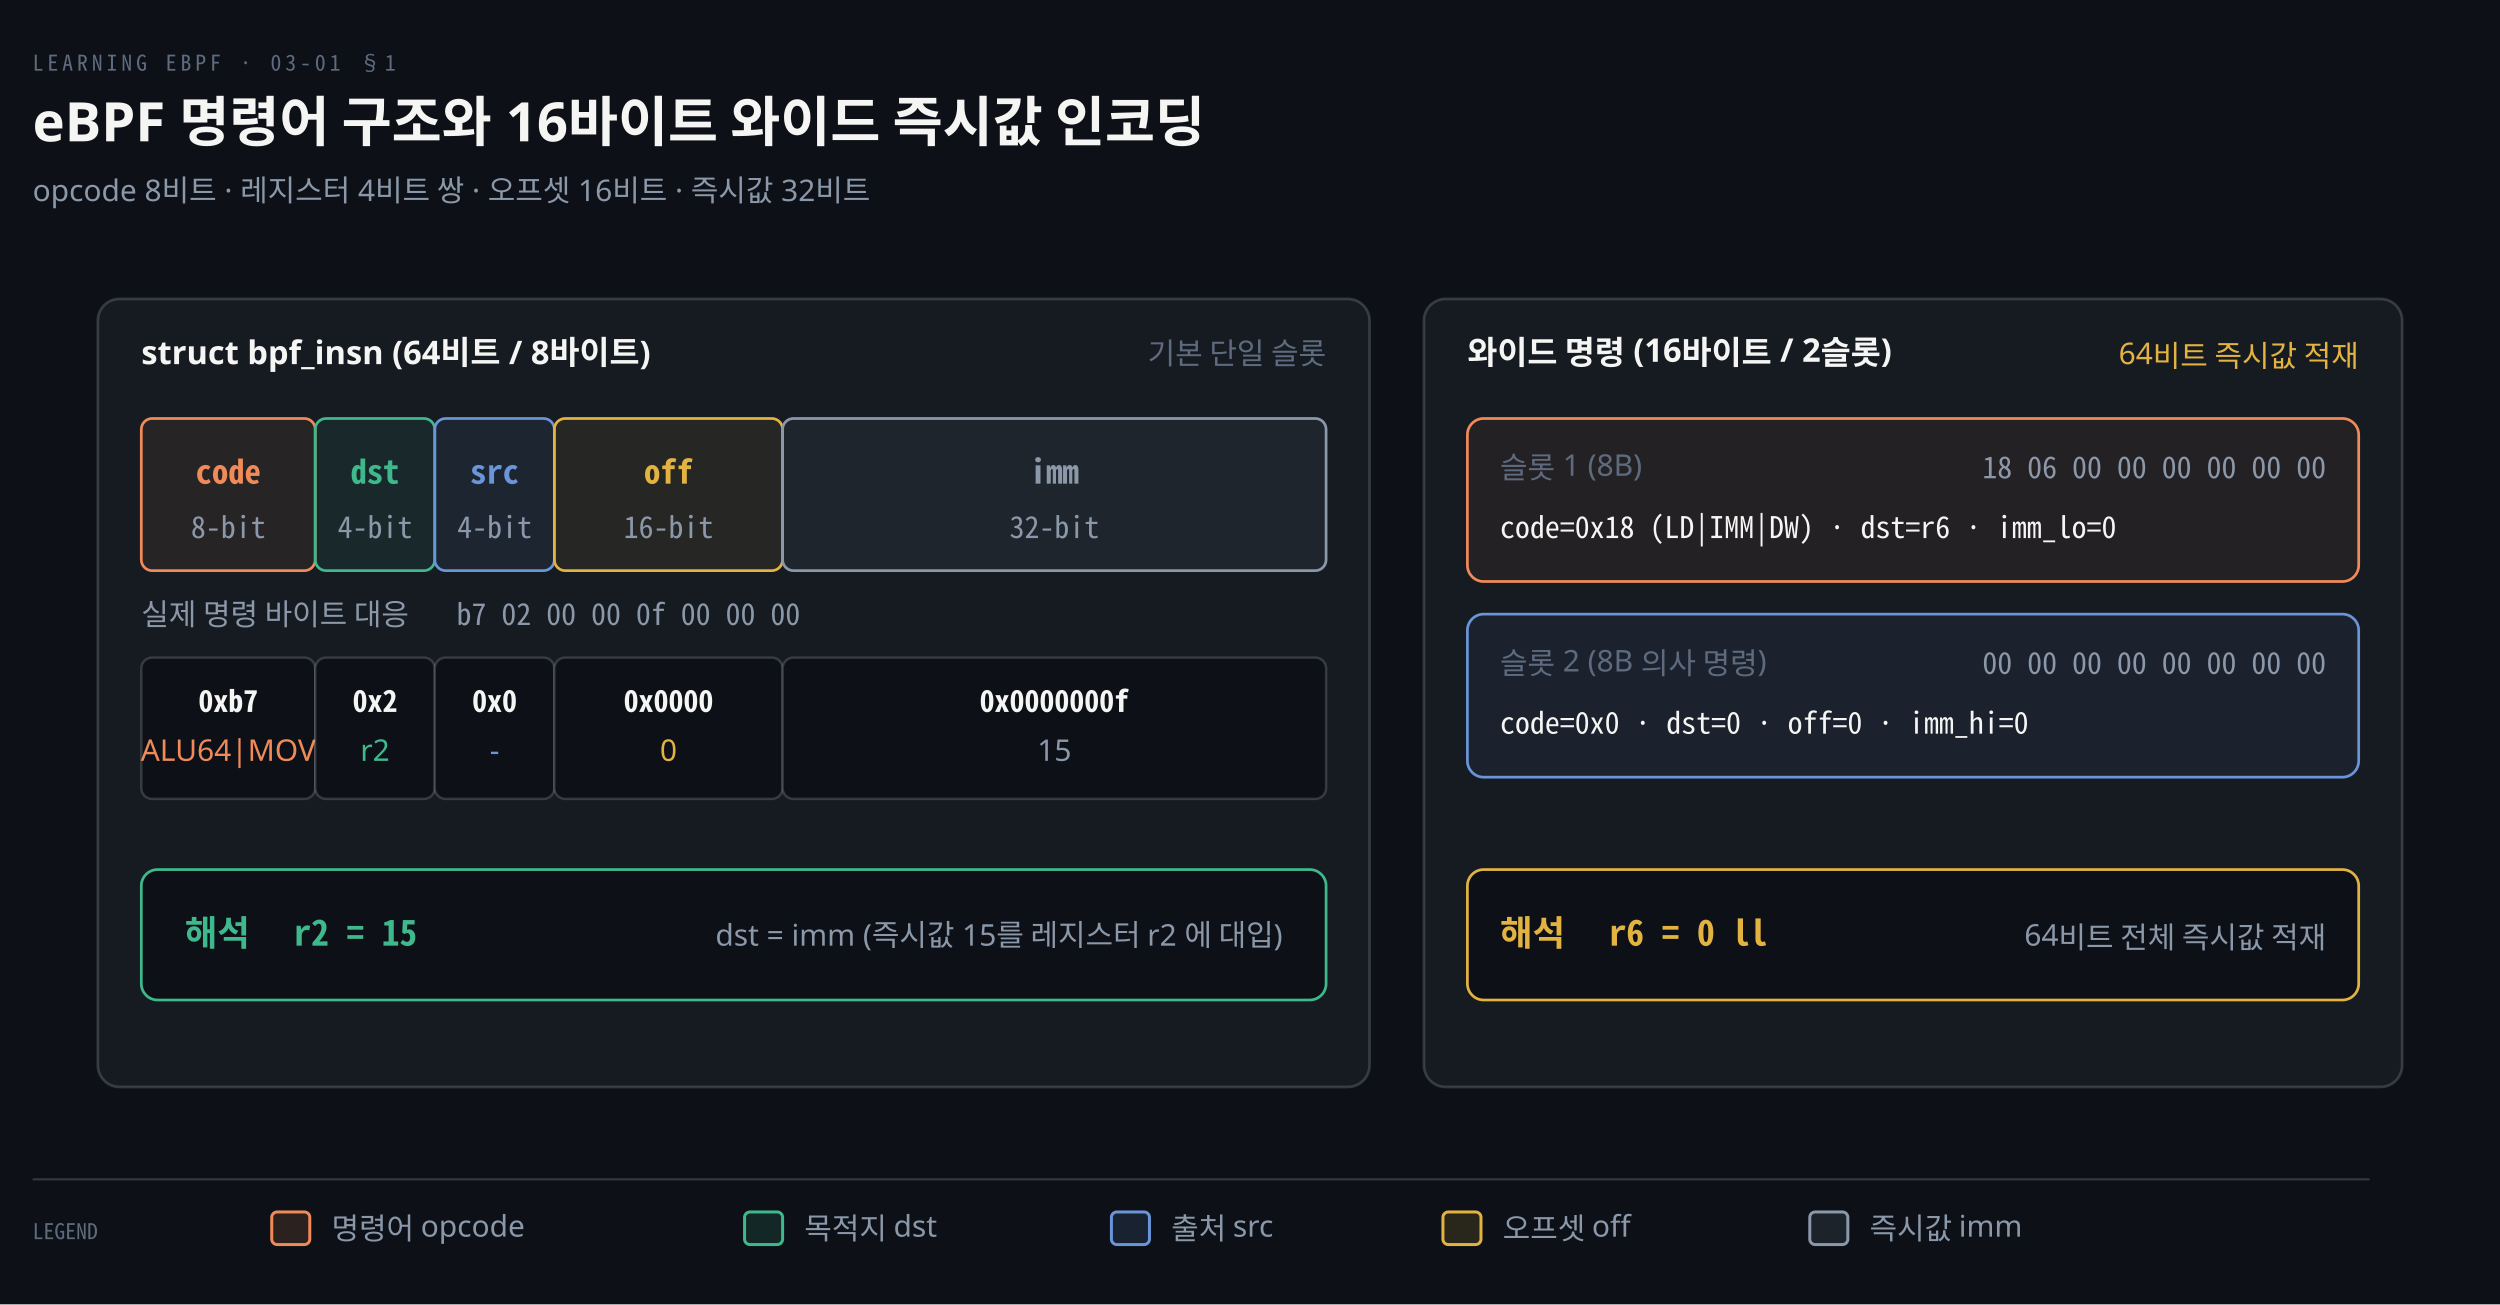
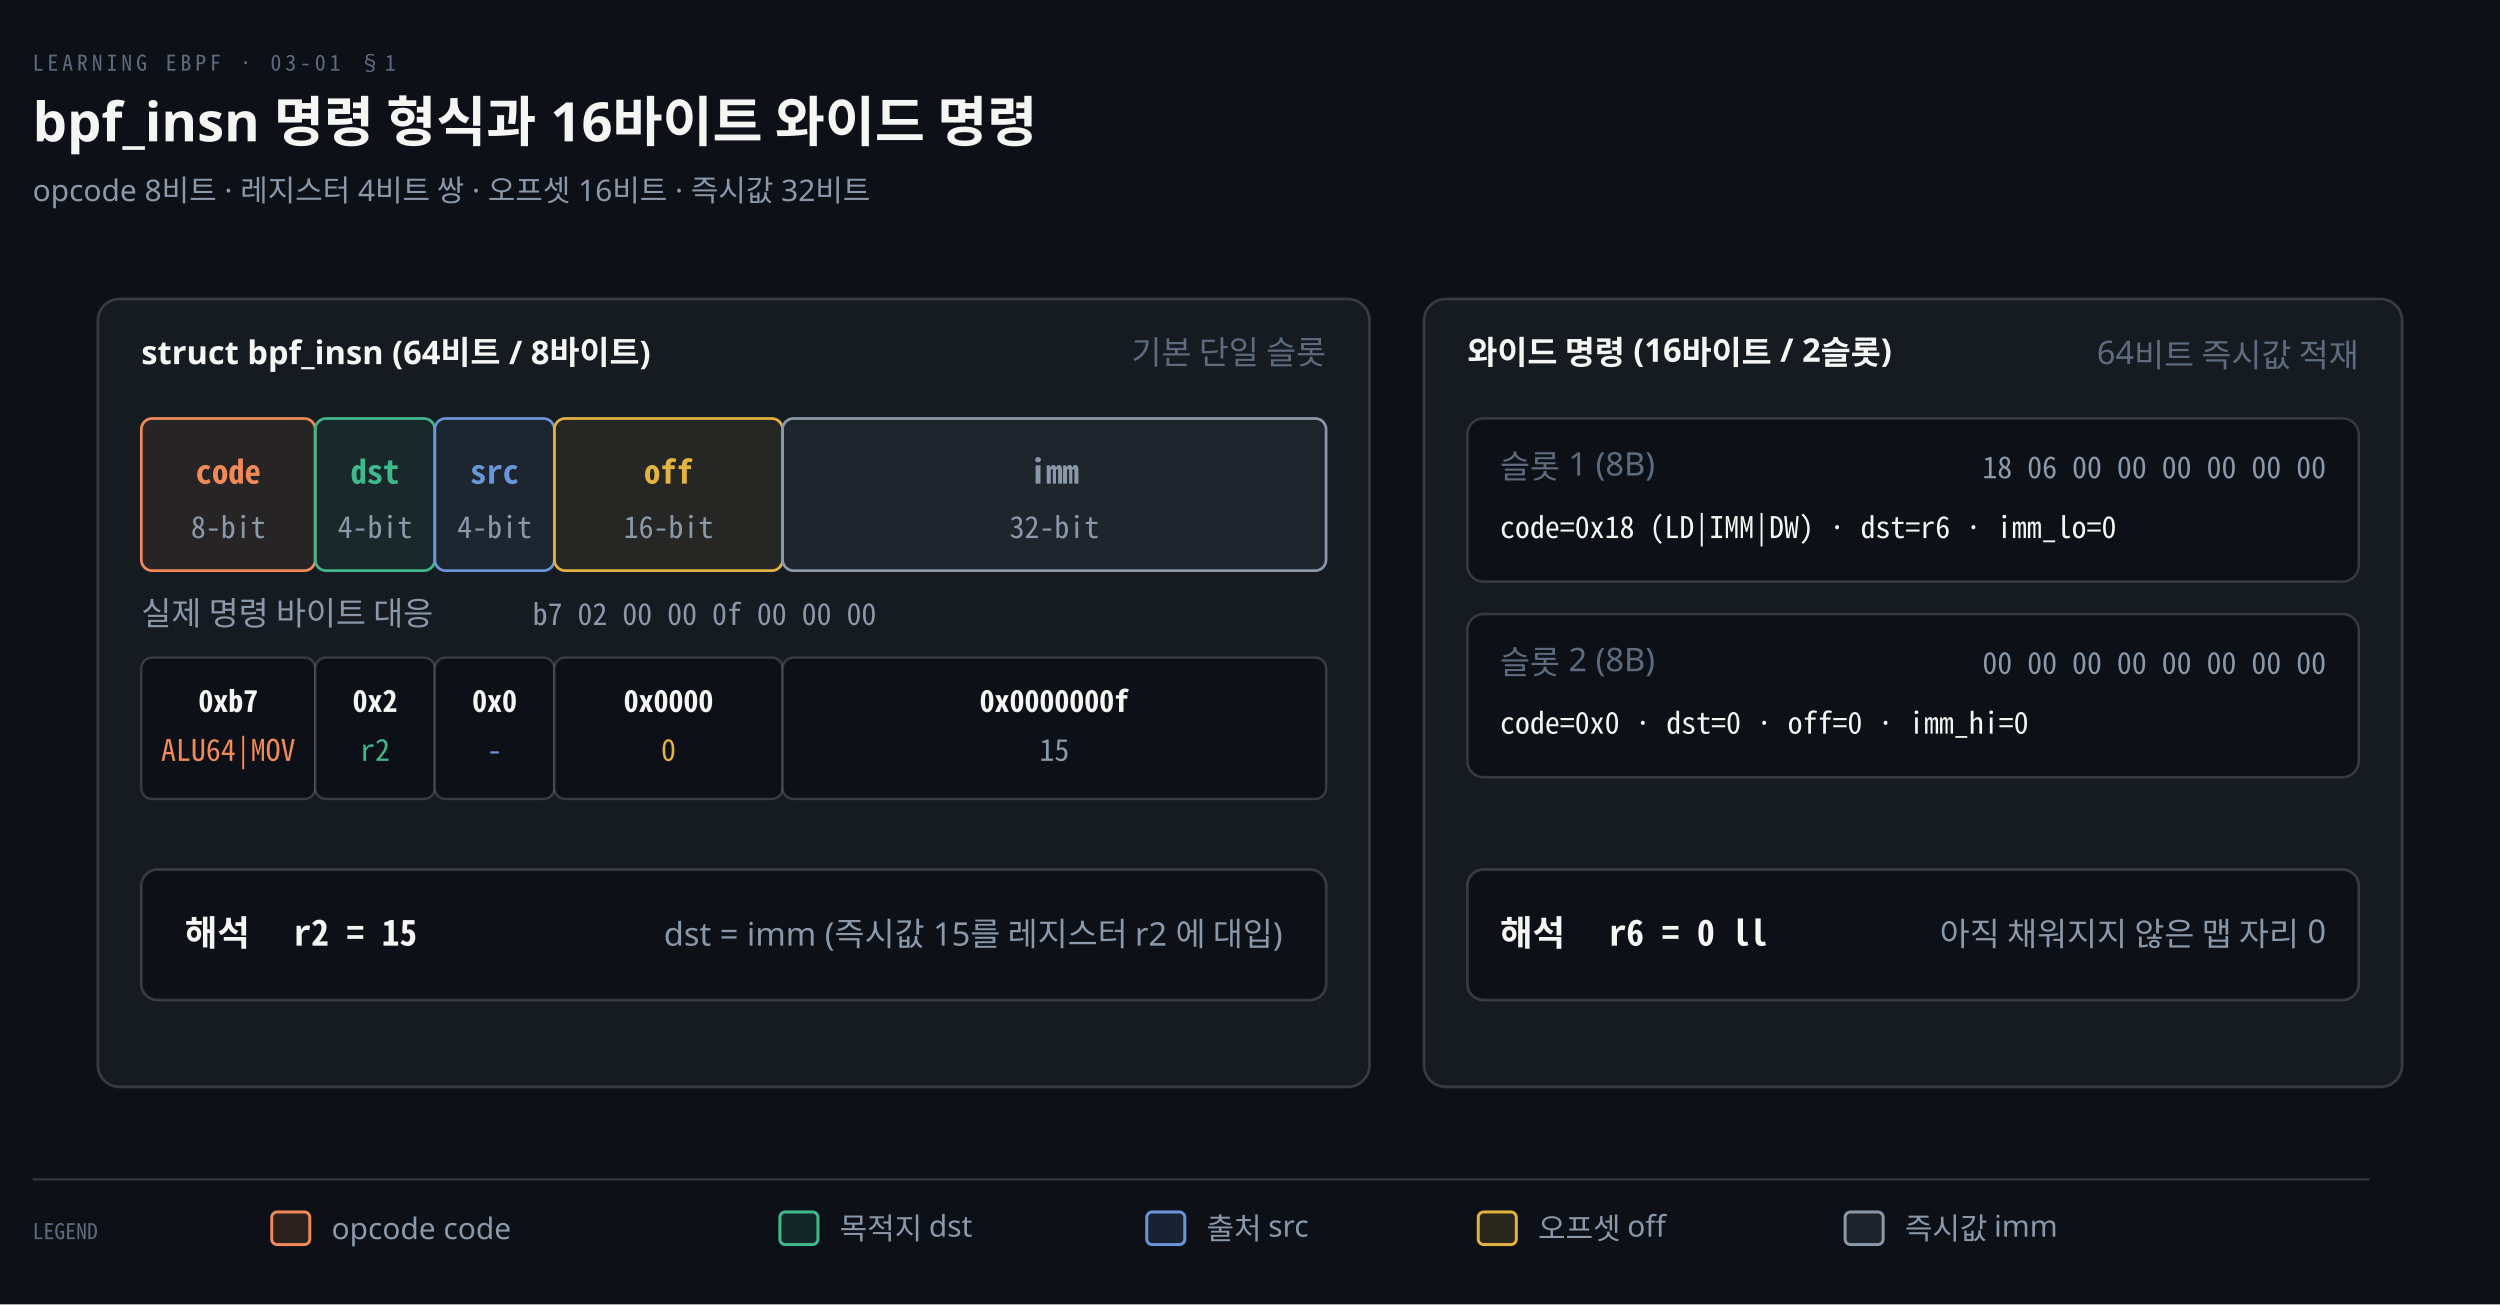
<svg xmlns="http://www.w3.org/2000/svg" viewBox="0 0 920 480" width="100%" role="img" aria-labelledby="dt dd">
  <defs>
    <marker id="ar" viewBox="0 0 8 8" refX="7" refY="4" markerWidth="6.5" markerHeight="6.5" orient="auto">
      <path d="M0 0 L8 4 L0 8 z" fill="#8B98A9" />
    </marker>
    <marker id="ok" viewBox="0 0 8 8" refX="7" refY="4" markerWidth="6.5" markerHeight="6.5" orient="auto">
      <path d="M0 0 L8 4 L0 8 z" fill="#3FB98C" />
    </marker>
    <marker id="warn" viewBox="0 0 8 8" refX="7" refY="4" markerWidth="6.5" markerHeight="6.5" orient="auto">
      <path d="M0 0 L8 4 L0 8 z" fill="#E3B341" />
    </marker>
    <marker id="bad" viewBox="0 0 8 8" refX="7" refY="4" markerWidth="6.5" markerHeight="6.5" orient="auto">
      <path d="M0 0 L8 4 L0 8 z" fill="#F0616D" />
    </marker>
    <marker id="info" viewBox="0 0 8 8" refX="7" refY="4" markerWidth="6.5" markerHeight="6.5" orient="auto">
      <path d="M0 0 L8 4 L0 8 z" fill="#6A95D8" />
    </marker>
    <marker id="acc" viewBox="0 0 8 8" refX="7" refY="4" markerWidth="6.5" markerHeight="6.5" orient="auto">
      <path d="M0 0 L8 4 L0 8 z" fill="#F08A59" />
    </marker>
    <marker id="soft" viewBox="0 0 8 8" refX="7" refY="4" markerWidth="6.5" markerHeight="6.5" orient="auto">
      <path d="M0 0 L8 4 L0 8 z" fill="#5E6B7E" />
    </marker>
  </defs>
  <rect width="920" height="480" fill="#0D1117" />
  <text x="12" y="26" font-family="'Geist Mono','Noto Sans Mono CJK KR',monospace" font-size="8" letter-spacing="0.18em" fill="#5E6B7E">LEARNING EBPF · 03-01 §1</text>
-   <text x="12" y="52" font-family="'Geist','Apple SD Gothic Neo','Noto Sans KR','Malgun Gothic',sans-serif" font-size="20" font-weight="600" fill="#F5F5F3">eBPF 명령어 구조와 16바이트 와이드 즉시값 인코딩</text>
+   <text x="12" y="52" font-family="'Geist','Apple SD Gothic Neo','Noto Sans KR','Malgun Gothic',sans-serif" font-size="20" font-weight="600" fill="#F5F5F3">bpf_insn 명령 형식과 16바이트 와이드 명령</text>
  <text x="12" y="74" font-family="'Geist','Apple SD Gothic Neo','Noto Sans KR','Malgun Gothic',sans-serif" font-size="11" fill="#8B98A9">opcode 8비트 · 레지스터 4비트 쌍 · 오프셋 16비트 · 즉시값 32비트</text>
  <rect x="36" y="110" width="468" height="290" rx="8" fill="#161B22" stroke="rgba(191,192,192,0.22)" stroke-width="1.0" />
  <text x="52" y="134" text-anchor="start" font-family="'Geist','Apple SD Gothic Neo','Noto Sans KR','Malgun Gothic',sans-serif" font-size="12" font-weight="600" fill="#F5F5F3">struct bpf_insn (64비트 / 8바이트)</text>
-   <text x="488" y="134" text-anchor="end" font-family="'Geist','Apple SD Gothic Neo','Noto Sans KR','Malgun Gothic',sans-serif" font-size="11" font-weight="400" fill="#5E6B7E">기본 단일 슬롯</text>
+   <text x="488" y="134" text-anchor="end" font-family="'Geist','Apple SD Gothic Neo','Noto Sans KR','Malgun Gothic',sans-serif" font-size="12" font-weight="400" fill="#5E6B7E">기본 단일 슬롯</text>
  <rect x="52" y="154" width="64" height="56" rx="4" fill="#F08A5915" stroke="#F08A59" stroke-width="1.0" />
  <text x="84" y="178" text-anchor="middle" font-family="'Geist Mono','Noto Sans Mono CJK KR',monospace" font-size="12" font-weight="600" fill="#F08A59">code</text>
  <text x="84" y="198" text-anchor="middle" font-family="'Geist Mono','Noto Sans Mono CJK KR',monospace" font-size="11" font-weight="400" fill="#8B98A9">8-bit</text>
  <rect x="116" y="154" width="44" height="56" rx="4" fill="#3FB98C15" stroke="#3FB98C" stroke-width="1.0" />
  <text x="138" y="178" text-anchor="middle" font-family="'Geist Mono','Noto Sans Mono CJK KR',monospace" font-size="12" font-weight="600" fill="#3FB98C">dst</text>
  <text x="138" y="198" text-anchor="middle" font-family="'Geist Mono','Noto Sans Mono CJK KR',monospace" font-size="11" font-weight="400" fill="#8B98A9">4-bit</text>
  <rect x="160" y="154" width="44" height="56" rx="4" fill="#6A95D815" stroke="#6A95D8" stroke-width="1.0" />
  <text x="182" y="178" text-anchor="middle" font-family="'Geist Mono','Noto Sans Mono CJK KR',monospace" font-size="12" font-weight="600" fill="#6A95D8">src</text>
  <text x="182" y="198" text-anchor="middle" font-family="'Geist Mono','Noto Sans Mono CJK KR',monospace" font-size="11" font-weight="400" fill="#8B98A9">4-bit</text>
  <rect x="204" y="154" width="84" height="56" rx="4" fill="#E3B34115" stroke="#E3B341" stroke-width="1.0" />
  <text x="246" y="178" text-anchor="middle" font-family="'Geist Mono','Noto Sans Mono CJK KR',monospace" font-size="12" font-weight="600" fill="#E3B341">off</text>
  <text x="246" y="198" text-anchor="middle" font-family="'Geist Mono','Noto Sans Mono CJK KR',monospace" font-size="11" font-weight="400" fill="#8B98A9">16-bit</text>
  <rect x="288" y="154" width="200" height="56" rx="4" fill="#8B98A915" stroke="#8B98A9" stroke-width="1.0" />
  <text x="388" y="178" text-anchor="middle" font-family="'Geist Mono','Noto Sans Mono CJK KR',monospace" font-size="12" font-weight="600" fill="#8B98A9">imm</text>
  <text x="388" y="198" text-anchor="middle" font-family="'Geist Mono','Noto Sans Mono CJK KR',monospace" font-size="11" font-weight="400" fill="#8B98A9">32-bit</text>
-   <text x="52" y="230" text-anchor="start" font-family="'Geist','Apple SD Gothic Neo','Noto Sans KR','Malgun Gothic',sans-serif" font-size="11" font-weight="400" fill="#8B98A9">실제 명령 바이트 대응</text>
-   <text x="168" y="230" text-anchor="start" font-family="'Geist Mono','Noto Sans Mono CJK KR',monospace" font-size="11" font-weight="400" fill="#8B98A9">b7 02 00 00 0f 00 00 00</text>
+   <text x="52" y="230" text-anchor="start" font-family="'Geist','Apple SD Gothic Neo','Noto Sans KR','Malgun Gothic',sans-serif" font-size="12" font-weight="400" fill="#8B98A9">실제 명령 바이트 대응</text>
+   <text x="196" y="230" text-anchor="start" font-family="'Geist Mono','Noto Sans Mono CJK KR',monospace" font-size="11" font-weight="400" fill="#8B98A9">b7 02 00 00 0f 00 00 00</text>
  <rect x="52" y="242" width="64" height="52" rx="4" fill="#0D1117" stroke="rgba(191,192,192,0.22)" stroke-width="0.9" />
  <text x="84" y="262" text-anchor="middle" font-family="'Geist Mono','Noto Sans Mono CJK KR',monospace" font-size="11" font-weight="600" fill="#F5F5F3">0xb7</text>
-   <text x="84" y="280" text-anchor="middle" font-family="'Geist','Apple SD Gothic Neo','Noto Sans KR','Malgun Gothic',sans-serif" font-size="11" font-weight="400" fill="#F08A59">ALU64|MOV</text>
+   <text x="84" y="280" text-anchor="middle" font-family="'Geist Mono','Noto Sans Mono CJK KR',monospace" font-size="11" font-weight="400" fill="#F08A59">ALU64|MOV</text>
  <rect x="116" y="242" width="44" height="52" rx="4" fill="#0D1117" stroke="rgba(191,192,192,0.22)" stroke-width="0.9" />
  <text x="138" y="262" text-anchor="middle" font-family="'Geist Mono','Noto Sans Mono CJK KR',monospace" font-size="11" font-weight="600" fill="#F5F5F3">0x2</text>
-   <text x="138" y="280" text-anchor="middle" font-family="'Geist','Apple SD Gothic Neo','Noto Sans KR','Malgun Gothic',sans-serif" font-size="11" font-weight="400" fill="#3FB98C">r2</text>
+   <text x="138" y="280" text-anchor="middle" font-family="'Geist Mono','Noto Sans Mono CJK KR',monospace" font-size="11" font-weight="400" fill="#3FB98C">r2</text>
  <rect x="160" y="242" width="44" height="52" rx="4" fill="#0D1117" stroke="rgba(191,192,192,0.22)" stroke-width="0.9" />
  <text x="182" y="262" text-anchor="middle" font-family="'Geist Mono','Noto Sans Mono CJK KR',monospace" font-size="11" font-weight="600" fill="#F5F5F3">0x0</text>
-   <text x="182" y="280" text-anchor="middle" font-family="'Geist','Apple SD Gothic Neo','Noto Sans KR','Malgun Gothic',sans-serif" font-size="11" font-weight="400" fill="#6A95D8">-</text>
+   <text x="182" y="280" text-anchor="middle" font-family="'Geist Mono','Noto Sans Mono CJK KR',monospace" font-size="11" font-weight="400" fill="#6A95D8">-</text>
  <rect x="204" y="242" width="84" height="52" rx="4" fill="#0D1117" stroke="rgba(191,192,192,0.22)" stroke-width="0.9" />
  <text x="246" y="262" text-anchor="middle" font-family="'Geist Mono','Noto Sans Mono CJK KR',monospace" font-size="11" font-weight="600" fill="#F5F5F3">0x0000</text>
-   <text x="246" y="280" text-anchor="middle" font-family="'Geist','Apple SD Gothic Neo','Noto Sans KR','Malgun Gothic',sans-serif" font-size="11" font-weight="400" fill="#E3B341">0</text>
+   <text x="246" y="280" text-anchor="middle" font-family="'Geist Mono','Noto Sans Mono CJK KR',monospace" font-size="11" font-weight="400" fill="#E3B341">0</text>
  <rect x="288" y="242" width="200" height="52" rx="4" fill="#0D1117" stroke="rgba(191,192,192,0.22)" stroke-width="0.9" />
  <text x="388" y="262" text-anchor="middle" font-family="'Geist Mono','Noto Sans Mono CJK KR',monospace" font-size="11" font-weight="600" fill="#F5F5F3">0x0000000f</text>
-   <text x="388" y="280" text-anchor="middle" font-family="'Geist','Apple SD Gothic Neo','Noto Sans KR','Malgun Gothic',sans-serif" font-size="11" font-weight="400" fill="#8B98A9">15</text>
-   <rect x="52" y="320" width="436" height="48" rx="6" fill="#0D1117" stroke="#3FB98C" stroke-width="1.0" />
-   <text x="68" y="348" text-anchor="start" font-family="'Geist','Apple SD Gothic Neo','Noto Sans KR','Malgun Gothic',sans-serif" font-size="13" font-weight="600" fill="#3FB98C">해석</text>
-   <text x="108" y="348" text-anchor="start" font-family="'Geist Mono','Noto Sans Mono CJK KR',monospace" font-size="13" font-weight="600" fill="#3FB98C">r2 = 15</text>
-   <text x="472" y="348" text-anchor="end" font-family="'Geist','Apple SD Gothic Neo','Noto Sans KR','Malgun Gothic',sans-serif" font-size="11" font-weight="400" fill="#8B98A9">dst = imm (즉시값 15를 레지스터 r2 에 대입)</text>
+   <text x="388" y="280" text-anchor="middle" font-family="'Geist Mono','Noto Sans Mono CJK KR',monospace" font-size="11" font-weight="400" fill="#8B98A9">15</text>
+   <rect x="52" y="320" width="436" height="48" rx="6" fill="#0D1117" stroke="rgba(191,192,192,0.22)" stroke-width="1.0" />
+   <text x="68" y="348" text-anchor="start" font-family="'Geist','Apple SD Gothic Neo','Noto Sans KR','Malgun Gothic',sans-serif" font-size="13" font-weight="600" fill="#F5F5F3">해석</text>
+   <text x="108" y="348" text-anchor="start" font-family="'Geist Mono','Noto Sans Mono CJK KR',monospace" font-size="13" font-weight="600" fill="#F5F5F3">r2 = 15</text>
+   <text x="472" y="348" text-anchor="end" font-family="'Geist','Apple SD Gothic Neo','Noto Sans KR','Malgun Gothic',sans-serif" font-size="12" font-weight="400" fill="#8B98A9">dst = imm (즉시값 15를 레지스터 r2 에 대입)</text>
  <rect x="524" y="110" width="360" height="290" rx="8" fill="#161B22" stroke="rgba(191,192,192,0.22)" stroke-width="1.0" />
  <text x="540" y="134" text-anchor="start" font-family="'Geist','Apple SD Gothic Neo','Noto Sans KR','Malgun Gothic',sans-serif" font-size="12" font-weight="600" fill="#F5F5F3">와이드 명령 (16바이트 / 2슬롯)</text>
-   <text x="868" y="134" text-anchor="end" font-family="'Geist','Apple SD Gothic Neo','Noto Sans KR','Malgun Gothic',sans-serif" font-size="11" font-weight="400" fill="#E3B341">64비트 즉시값 적재</text>
-   <rect x="540" y="154" width="328" height="60" rx="6" fill="#F08A5910" stroke="#F08A59" stroke-width="1.0" />
-   <text x="552" y="176" text-anchor="start" font-family="'Geist','Apple SD Gothic Neo','Noto Sans KR','Malgun Gothic',sans-serif" font-size="11" font-weight="400" fill="#5E6B7E">슬롯 1 (8B)</text>
+   <text x="868" y="134" text-anchor="end" font-family="'Geist','Apple SD Gothic Neo','Noto Sans KR','Malgun Gothic',sans-serif" font-size="12" font-weight="400" fill="#5E6B7E">64비트 즉시값 적재</text>
+   <rect x="540" y="154" width="328" height="60" rx="6" fill="#0D1117" stroke="rgba(191,192,192,0.22)" stroke-width="0.9" />
+   <text x="552" y="176" text-anchor="start" font-family="'Geist','Apple SD Gothic Neo','Noto Sans KR','Malgun Gothic',sans-serif" font-size="12" font-weight="400" fill="#5E6B7E">슬롯 1 (8B)</text>
  <text x="856" y="176" text-anchor="end" font-family="'Geist Mono','Noto Sans Mono CJK KR',monospace" font-size="11" font-weight="400" fill="#8B98A9">18 06 00 00 00 00 00 00</text>
  <text x="552" y="198" text-anchor="start" font-family="'Geist Mono','Noto Sans Mono CJK KR',monospace" font-size="11" font-weight="400" fill="#F5F5F3">code=0x18 (LD|IMM|DW) · dst=r6 · imm_lo=0</text>
-   <rect x="540" y="226" width="328" height="60" rx="6" fill="#6A95D810" stroke="#6A95D8" stroke-width="1.0" />
-   <text x="552" y="248" text-anchor="start" font-family="'Geist','Apple SD Gothic Neo','Noto Sans KR','Malgun Gothic',sans-serif" font-size="11" font-weight="400" fill="#5E6B7E">슬롯 2 (8B 의사 명령)</text>
+   <rect x="540" y="226" width="328" height="60" rx="6" fill="#0D1117" stroke="rgba(191,192,192,0.22)" stroke-width="0.9" />
+   <text x="552" y="248" text-anchor="start" font-family="'Geist','Apple SD Gothic Neo','Noto Sans KR','Malgun Gothic',sans-serif" font-size="12" font-weight="400" fill="#5E6B7E">슬롯 2 (8B)</text>
  <text x="856" y="248" text-anchor="end" font-family="'Geist Mono','Noto Sans Mono CJK KR',monospace" font-size="11" font-weight="400" fill="#8B98A9">00 00 00 00 00 00 00 00</text>
  <text x="552" y="270" text-anchor="start" font-family="'Geist Mono','Noto Sans Mono CJK KR',monospace" font-size="11" font-weight="400" fill="#F5F5F3">code=0x0 · dst=0 · off=0 · imm_hi=0</text>
-   <rect x="540" y="320" width="328" height="48" rx="6" fill="#0D1117" stroke="#E3B341" stroke-width="1.0" />
-   <text x="552" y="348" text-anchor="start" font-family="'Geist','Apple SD Gothic Neo','Noto Sans KR','Malgun Gothic',sans-serif" font-size="13" font-weight="600" fill="#E3B341">해석</text>
-   <text x="592" y="348" text-anchor="start" font-family="'Geist Mono','Noto Sans Mono CJK KR',monospace" font-size="13" font-weight="600" fill="#E3B341">r6 = 0 ll</text>
-   <text x="856" y="348" text-anchor="end" font-family="'Geist','Apple SD Gothic Neo','Noto Sans KR','Malgun Gothic',sans-serif" font-size="11" font-weight="400" fill="#8B98A9">64비트 전체 즉시값 적재</text>
+   <rect x="540" y="320" width="328" height="48" rx="6" fill="#0D1117" stroke="rgba(191,192,192,0.22)" stroke-width="1.0" />
+   <text x="552" y="348" text-anchor="start" font-family="'Geist','Apple SD Gothic Neo','Noto Sans KR','Malgun Gothic',sans-serif" font-size="13" font-weight="600" fill="#F5F5F3">해석</text>
+   <text x="592" y="348" text-anchor="start" font-family="'Geist Mono','Noto Sans Mono CJK KR',monospace" font-size="13" font-weight="600" fill="#F5F5F3">r6 = 0 ll</text>
+   <text x="856" y="348" text-anchor="end" font-family="'Geist','Apple SD Gothic Neo','Noto Sans KR','Malgun Gothic',sans-serif" font-size="12" font-weight="400" fill="#8B98A9">아직 채워지지 않은 맵 자리 0</text>
  <line x1="12" y1="434" x2="872" y2="434" stroke="rgba(191,192,192,0.22)" stroke-width="0.8" />
  <text x="12" y="456" text-anchor="start" font-family="'Geist Mono','Noto Sans Mono CJK KR',monospace" font-size="8" font-weight="400" fill="#5E6B7E">LEGEND</text>
  <rect x="100" y="446" width="14" height="12" rx="2" fill="#F08A5922" stroke="#F08A59" stroke-width="1.1" />
-   <text x="122" y="456" text-anchor="start" font-family="'Geist','Apple SD Gothic Neo','Noto Sans KR','Malgun Gothic',sans-serif" font-size="11" font-weight="400" fill="#8B98A9">명령어 opcode</text>
-   <rect x="274" y="446" width="14" height="12" rx="2" fill="#3FB98C22" stroke="#3FB98C" stroke-width="1.1" />
-   <text x="296" y="456" text-anchor="start" font-family="'Geist','Apple SD Gothic Neo','Noto Sans KR','Malgun Gothic',sans-serif" font-size="11" font-weight="400" fill="#8B98A9">목적지 dst</text>
-   <rect x="409" y="446" width="14" height="12" rx="2" fill="#6A95D822" stroke="#6A95D8" stroke-width="1.1" />
-   <text x="431" y="456" text-anchor="start" font-family="'Geist','Apple SD Gothic Neo','Noto Sans KR','Malgun Gothic',sans-serif" font-size="11" font-weight="400" fill="#8B98A9">출처 src</text>
-   <rect x="531" y="446" width="14" height="12" rx="2" fill="#E3B34122" stroke="#E3B341" stroke-width="1.1" />
-   <text x="553" y="456" text-anchor="start" font-family="'Geist','Apple SD Gothic Neo','Noto Sans KR','Malgun Gothic',sans-serif" font-size="11" font-weight="400" fill="#8B98A9">오프셋 off</text>
-   <rect x="666" y="446" width="14" height="12" rx="2" fill="#8B98A922" stroke="#8B98A9" stroke-width="1.1" />
-   <text x="688" y="456" text-anchor="start" font-family="'Geist','Apple SD Gothic Neo','Noto Sans KR','Malgun Gothic',sans-serif" font-size="11" font-weight="400" fill="#8B98A9">즉시값 imm</text>
+   <text x="122" y="456" text-anchor="start" font-family="'Geist','Apple SD Gothic Neo','Noto Sans KR','Malgun Gothic',sans-serif" font-size="11" font-weight="400" fill="#8B98A9">opcode code</text>
+   <rect x="287" y="446" width="14" height="12" rx="2" fill="#3FB98C22" stroke="#3FB98C" stroke-width="1.1" />
+   <text x="309" y="456" text-anchor="start" font-family="'Geist','Apple SD Gothic Neo','Noto Sans KR','Malgun Gothic',sans-serif" font-size="11" font-weight="400" fill="#8B98A9">목적지 dst</text>
+   <rect x="422" y="446" width="14" height="12" rx="2" fill="#6A95D822" stroke="#6A95D8" stroke-width="1.1" />
+   <text x="444" y="456" text-anchor="start" font-family="'Geist','Apple SD Gothic Neo','Noto Sans KR','Malgun Gothic',sans-serif" font-size="11" font-weight="400" fill="#8B98A9">출처 src</text>
+   <rect x="544" y="446" width="14" height="12" rx="2" fill="#E3B34122" stroke="#E3B341" stroke-width="1.1" />
+   <text x="566" y="456" text-anchor="start" font-family="'Geist','Apple SD Gothic Neo','Noto Sans KR','Malgun Gothic',sans-serif" font-size="11" font-weight="400" fill="#8B98A9">오프셋 off</text>
+   <rect x="679" y="446" width="14" height="12" rx="2" fill="#8B98A922" stroke="#8B98A9" stroke-width="1.1" />
+   <text x="701" y="456" text-anchor="start" font-family="'Geist','Apple SD Gothic Neo','Noto Sans KR','Malgun Gothic',sans-serif" font-size="11" font-weight="400" fill="#8B98A9">즉시값 imm</text>
</svg>
